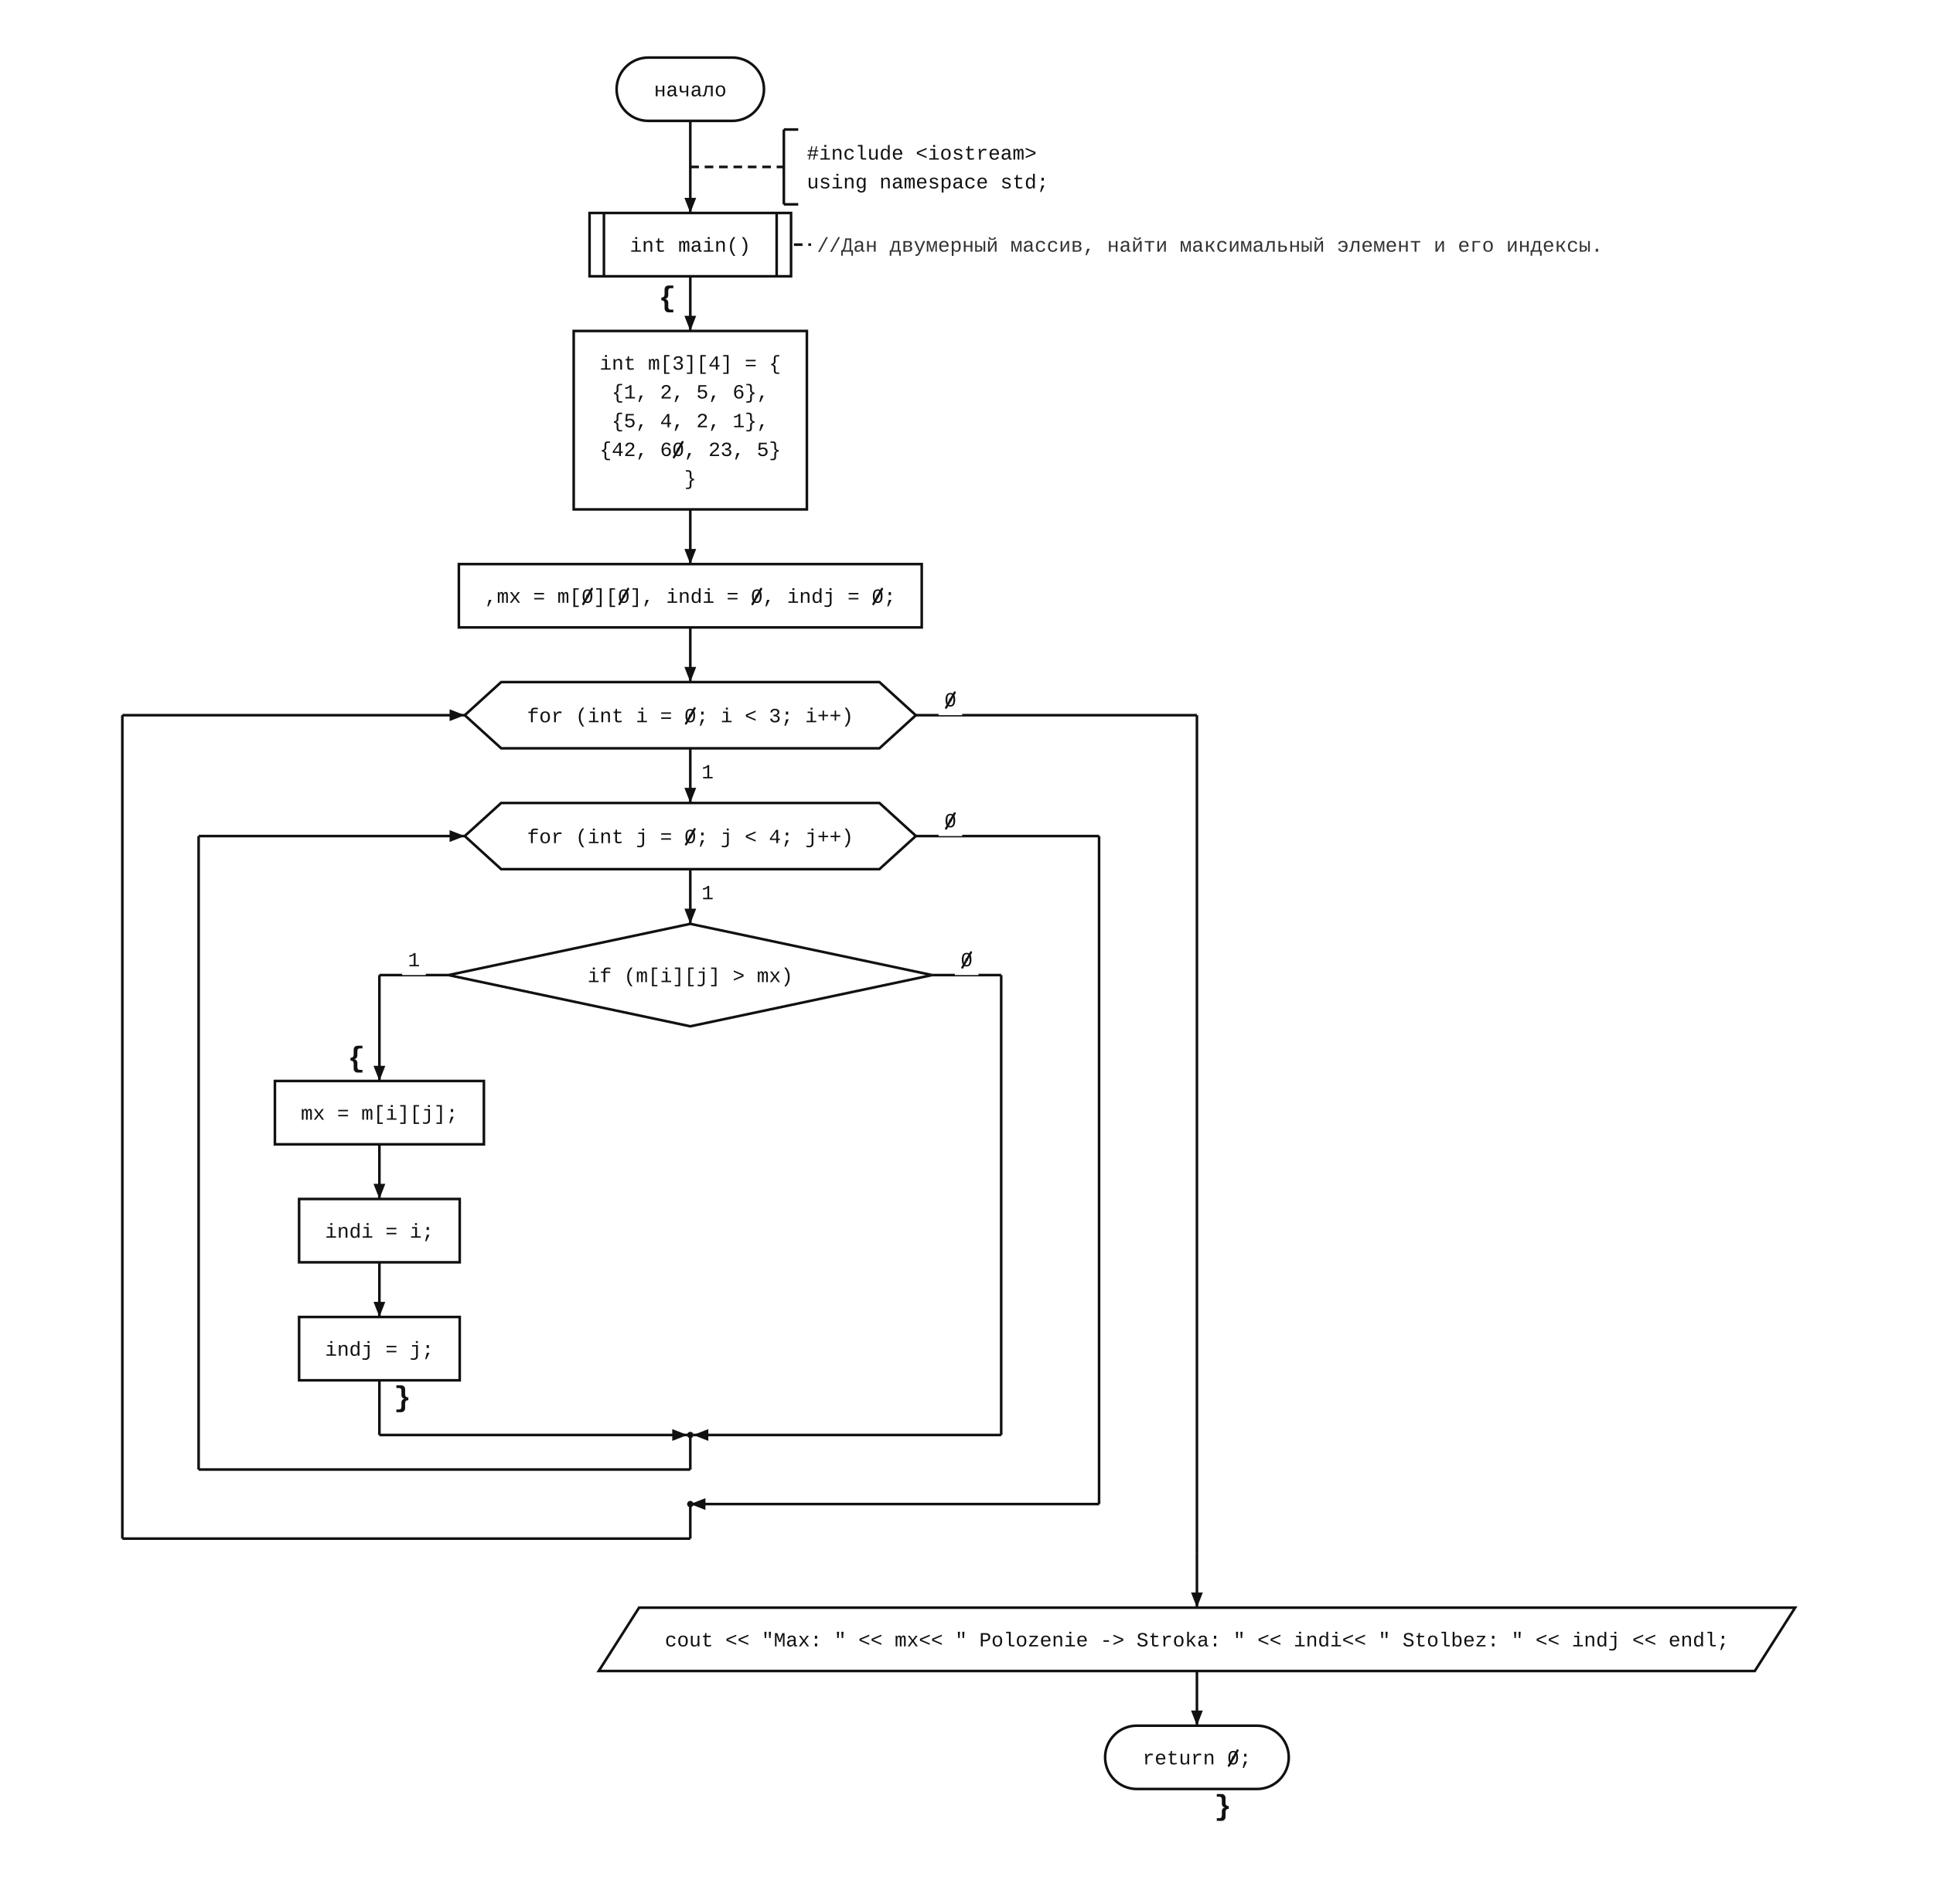
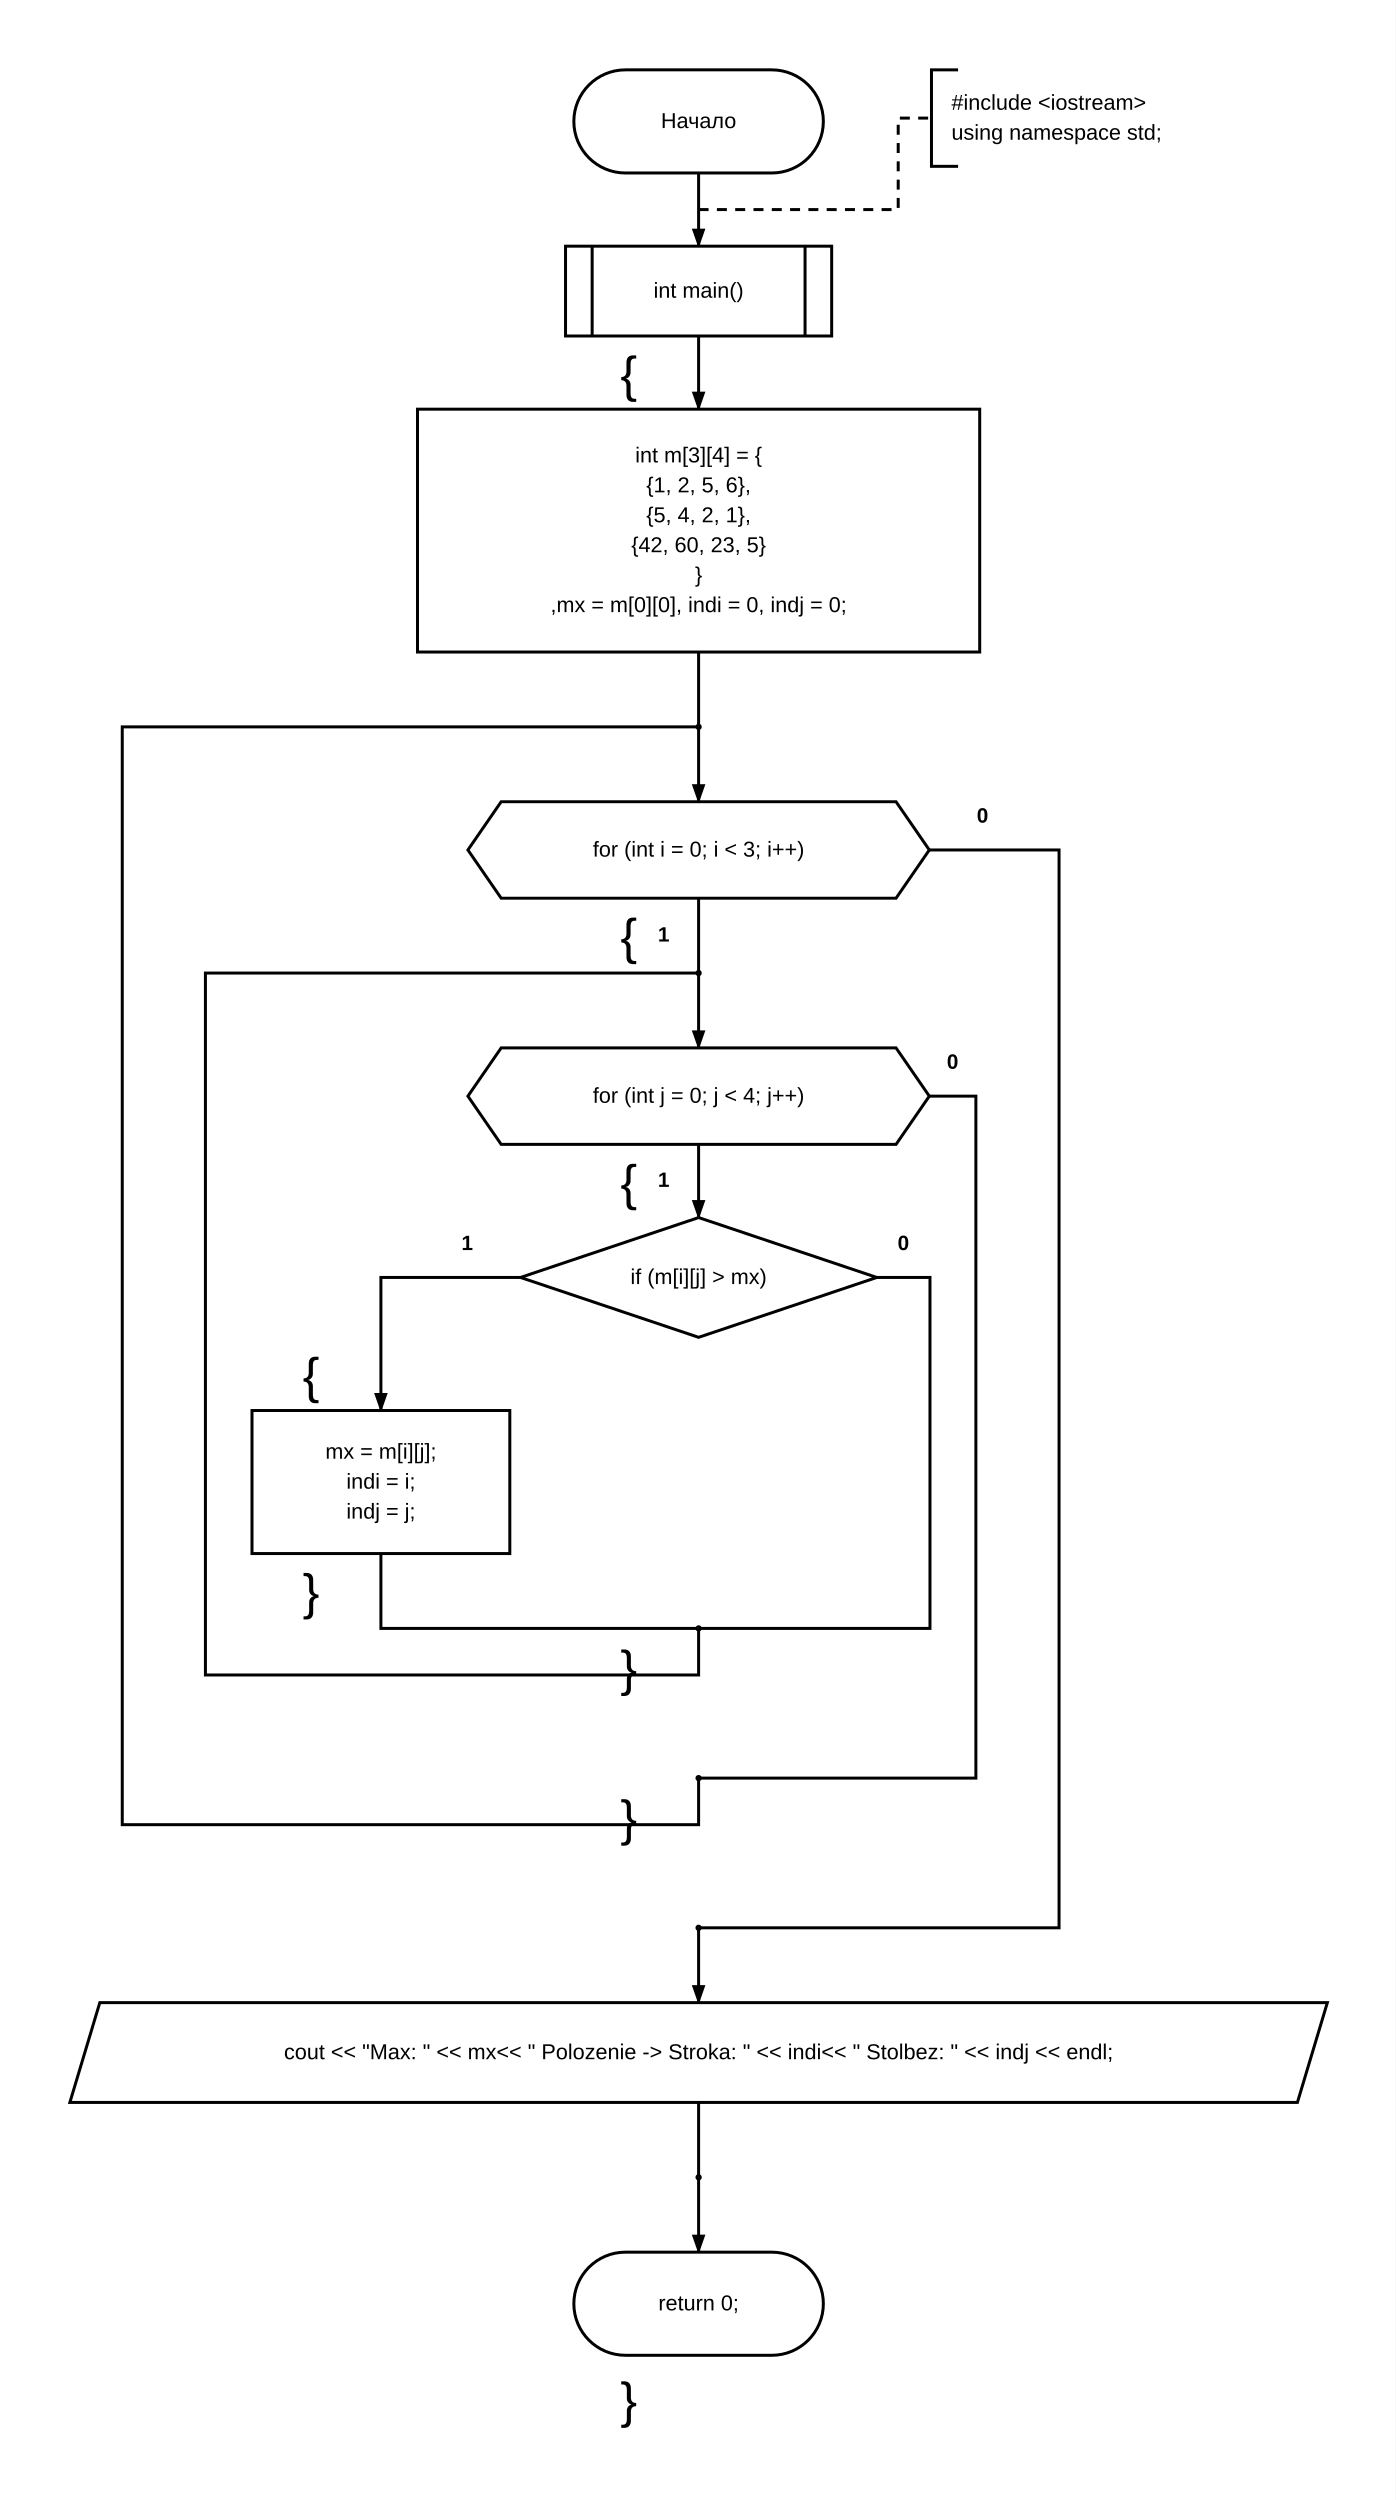
- <svg xmlns="http://www.w3.org/2000/svg" width="1343" height="1323" viewBox="0 0 1343 1323">
+ <svg xmlns="http://www.w3.org/2000/svg" viewBox="76 -12 839 1503" width="839" height="1503">
+   <style>
+         .flow-shape { fill: #ffffff; stroke: #000000; stroke-width: 1.8px; }
+         .flow-comment-hit, .flow-brace-box { fill: transparent; stroke: none; }
+         .flow-comment-bracket { fill: none; stroke: #000000; stroke-width: 1.8px; }
+         .flow-text { font-family: 'Segoe UI', Arial, sans-serif; font-size: 13px; fill: #000000; text-anchor: middle; }
+         .flow-text-left { font-family: 'Segoe UI', Arial, sans-serif; font-size: 13px; fill: #000000; text-anchor: start; }
+         .flow-gost-num { font-family: 'Segoe UI', Arial, sans-serif; font-size: 11px; font-weight: 600; fill: #000000; text-anchor: start; }
+         .flow-brace-svg-text { font-family: 'Segoe UI', Arial, sans-serif; font-weight: 300; fill: #000000; text-anchor: middle; dominant-baseline: central; }
+         .flow-edge-line { fill: none; stroke: #000000; stroke-width: 1.8px; }
+         .flow-edge-hit, .port-dot, .edge-port-dot, .resize-handle, .edge-elbow-pill, .edge-seg-drag-v, .edge-seg-drag-h, .edge-corner-handle, .edge-add-bend-btn, .edge-endpoint-handle, .snap-target-ring { display: none; }
+         .edge-label-text { font-family: 'Segoe UI', Arial, sans-serif; font-size: 12.5px; fill: #000000; }
+         .gost-frame-outer { fill: none; stroke: #000000; stroke-width: 1.2px; }
+         .gost-frame-inner { fill: none; stroke: #000000; stroke-width: 2.2px; }
+         .gost-stamp-box { fill: #ffffff; stroke: #000000; stroke-width: 2px; }
+         .gost-stamp-line { stroke: #000000; stroke-width: 1.6px; }
+         .gost-stamp-thin { stroke: #000000; stroke-width: 1px; }
+         .gost-stamp-text { font-family: 'Segoe UI', Arial, sans-serif; fill: #000000; }
+       </style>
  <defs>
-     <marker id="arrow" viewBox="0 0 10 10" refX="9" refY="5" markerWidth="6.5" markerHeight="6.5" orient="auto-start-reverse">
-       <path d="M 0 1.5 L 9 5 L 0 8.5 z" fill="#111111" />
+     <marker id="arrowHead" viewBox="0 0 10 10" refX="9" refY="5" markerWidth="6.5" markerHeight="6.5" orient="auto-start-reverse">
+       <path d="M 0 1.5 L 10 5 L 0 8.5 z" fill="#000000" />
    </marker>
  </defs>
-   <rect width="100%" height="100%" fill="#ffffff" />
-   <rect x="428.4" y="40.0" width="102.4" height="44.0" rx="22.0" ry="22.0" fill="#ffffff" stroke="#111111" stroke-width="1.8" />
-   <text x="479.6" y="66.9" text-anchor="middle" font-family="Courier New, Liberation Mono, monospace" font-size="14" fill="#111111" xml:space="preserve">начало</text>
-   <line x1="479.6" y1="84.0" x2="479.6" y2="148.0" stroke="#111111" stroke-width="1.8" marker-end="url(#arrow)" />
-   <line x1="479.6" y1="116.0" x2="544.6" y2="116.0" stroke="#111111" stroke-width="1.8" stroke-dasharray="6,4" />
-   <line x1="544.6" y1="90.0" x2="544.6" y2="142.0" stroke="#111111" stroke-width="1.8" />
-   <line x1="544.6" y1="90.0" x2="554.6" y2="90.0" stroke="#111111" stroke-width="1.8" />
-   <line x1="544.6" y1="142.0" x2="554.6" y2="142.0" stroke="#111111" stroke-width="1.8" />
-   <text x="560.6" y="110.9" text-anchor="start" font-family="Courier New, Liberation Mono, monospace" font-size="14" fill="#111111" xml:space="preserve">#include &lt;iostream&gt;</text>
-   <text x="560.6" y="130.9" text-anchor="start" font-family="Courier New, Liberation Mono, monospace" font-size="14" fill="#111111" xml:space="preserve">using namespace std;</text>
-   <rect x="409.6" y="148.0" width="140.0" height="44.0" fill="#ffffff" stroke="#111111" stroke-width="1.8" />
-   <line x1="419.6" y1="148.0" x2="419.6" y2="192.0" stroke="#111111" stroke-width="1.8" />
-   <line x1="539.6" y1="148.0" x2="539.6" y2="192.0" stroke="#111111" stroke-width="1.8" />
-   <text x="479.6" y="174.9" text-anchor="middle" font-family="Courier New, Liberation Mono, monospace" font-size="14" fill="#111111" xml:space="preserve">int main()</text>
-   <line x1="551.6" y1="170.0" x2="563.6" y2="170.0" stroke="#111111" stroke-width="1.8" stroke-dasharray="6,4" />
-   <rect x="563.6" y="159.0" width="554.0" height="22.0" fill="#ffffff" />
-   <text x="567.6" y="174.9" text-anchor="start" font-family="Courier New, Liberation Mono, monospace" font-size="14" fill="#333333" xml:space="preserve">//Дан двумерный массив, найти максимальный элемент и его индексы.</text>
-   <line x1="479.6" y1="192.0" x2="479.6" y2="230.0" stroke="#111111" stroke-width="1.8" marker-end="url(#arrow)" />
-   <text x="463.6" y="212.9" text-anchor="middle" font-family="Courier New, Liberation Mono, monospace" font-size="20" font-weight="bold" fill="#111111">{</text>
-   <rect x="398.6" y="230.0" width="162.0" height="124.0" fill="#ffffff" stroke="#111111" stroke-width="1.8" />
-   <text x="479.6" y="256.9" text-anchor="middle" font-family="Courier New, Liberation Mono, monospace" font-size="14" fill="#111111" xml:space="preserve">int m[3][4] = {</text>
-   <text x="479.6" y="276.9" text-anchor="middle" font-family="Courier New, Liberation Mono, monospace" font-size="14" fill="#111111" xml:space="preserve">{1, 2, 5, 6},</text>
-   <text x="479.6" y="296.9" text-anchor="middle" font-family="Courier New, Liberation Mono, monospace" font-size="14" fill="#111111" xml:space="preserve">{5, 4, 2, 1},</text>
-   <text x="479.6" y="316.9" text-anchor="middle" font-family="Courier New, Liberation Mono, monospace" font-size="14" fill="#111111" xml:space="preserve">{42, 60, 23, 5}</text>
-   <line x1="474.22" y1="307.18" x2="468.18" y2="317.82" stroke="#111111" stroke-width="1.5" stroke-linecap="round" />
-   <text x="479.6" y="336.9" text-anchor="middle" font-family="Courier New, Liberation Mono, monospace" font-size="14" fill="#111111" xml:space="preserve">}</text>
-   <line x1="479.6" y1="354.0" x2="479.6" y2="392.0" stroke="#111111" stroke-width="1.8" marker-end="url(#arrow)" />
-   <rect x="318.8" y="392.0" width="321.6" height="44.0" fill="#ffffff" stroke="#111111" stroke-width="1.8" />
-   <text x="479.6" y="418.9" text-anchor="middle" font-family="Courier New, Liberation Mono, monospace" font-size="14" fill="#111111" xml:space="preserve">,mx = m[0][0], indi = 0, indj = 0;</text>
-   <line x1="411.22" y1="409.18" x2="405.18" y2="419.82" stroke="#111111" stroke-width="1.5" stroke-linecap="round" />
-   <line x1="436.42" y1="409.18" x2="430.38" y2="419.82" stroke="#111111" stroke-width="1.5" stroke-linecap="round" />
-   <line x1="528.82" y1="409.18" x2="522.78" y2="419.82" stroke="#111111" stroke-width="1.5" stroke-linecap="round" />
-   <line x1="612.82" y1="409.18" x2="606.78" y2="419.82" stroke="#111111" stroke-width="1.5" stroke-linecap="round" />
-   <line x1="479.6" y1="436.0" x2="479.6" y2="474.0" stroke="#111111" stroke-width="1.8" marker-end="url(#arrow)" />
-   <polygon points="322.9,497.0 348.2,474.0 611.0,474.0 636.3,497.0 611.0,520.0 348.2,520.0" fill="#ffffff" stroke="#111111" stroke-width="1.8" />
-   <text x="479.6" y="501.9" text-anchor="middle" font-family="Courier New, Liberation Mono, monospace" font-size="14" fill="#111111" xml:space="preserve">for (int i = 0; i &lt; 3; i++)</text>
-   <line x1="482.62" y1="492.18" x2="476.58" y2="502.82" stroke="#111111" stroke-width="1.5" stroke-linecap="round" />
-   <line x1="479.6" y1="520.0" x2="479.6" y2="558.0" stroke="#111111" stroke-width="1.8" marker-end="url(#arrow)" />
-   <rect x="483.4" y="525.0" width="16.4" height="22.0" fill="#ffffff" />
-   <text x="491.6" y="540.9" text-anchor="middle" font-family="Courier New, Liberation Mono, monospace" font-size="14" fill="#111111" xml:space="preserve">1</text>
-   <polygon points="322.9,581.0 348.2,558.0 611.0,558.0 636.3,581.0 611.0,604.0 348.2,604.0" fill="#ffffff" stroke="#111111" stroke-width="1.8" />
-   <text x="479.6" y="585.9" text-anchor="middle" font-family="Courier New, Liberation Mono, monospace" font-size="14" fill="#111111" xml:space="preserve">for (int j = 0; j &lt; 4; j++)</text>
-   <line x1="482.62" y1="576.18" x2="476.58" y2="586.82" stroke="#111111" stroke-width="1.5" stroke-linecap="round" />
-   <line x1="479.6" y1="604.0" x2="479.6" y2="642.0" stroke="#111111" stroke-width="1.8" marker-end="url(#arrow)" />
-   <rect x="483.4" y="609.0" width="16.4" height="22.0" fill="#ffffff" />
-   <text x="491.6" y="624.9" text-anchor="middle" font-family="Courier New, Liberation Mono, monospace" font-size="14" fill="#111111" xml:space="preserve">1</text>
-   <polygon points="479.6,642.0 647.6,677.6 479.6,713.2 311.6,677.6" fill="#ffffff" stroke="#111111" stroke-width="1.8" />
-   <text x="479.6" y="682.5" text-anchor="middle" font-family="Courier New, Liberation Mono, monospace" font-size="14" fill="#111111" xml:space="preserve">if (m[i][j] &gt; mx)</text>
-   <line x1="311.6" y1="677.6" x2="263.6" y2="677.6" stroke="#111111" stroke-width="1.8" />
-   <rect x="279.4" y="655.6" width="16.4" height="22.0" fill="#ffffff" />
-   <text x="287.6" y="671.5" text-anchor="middle" font-family="Courier New, Liberation Mono, monospace" font-size="14" fill="#111111" xml:space="preserve">1</text>
-   <line x1="647.6" y1="677.6" x2="695.6" y2="677.6" stroke="#111111" stroke-width="1.8" />
-   <rect x="663.4" y="655.6" width="16.4" height="22.0" fill="#ffffff" />
-   <text x="671.6" y="671.5" text-anchor="middle" font-family="Courier New, Liberation Mono, monospace" font-size="14" fill="#111111" xml:space="preserve">0</text>
-   <line x1="674.62" y1="661.78" x2="668.58" y2="672.42" stroke="#111111" stroke-width="1.5" stroke-linecap="round" />
-   <line x1="263.6" y1="677.6" x2="263.6" y2="751.2" stroke="#111111" stroke-width="1.8" marker-end="url(#arrow)" />
-   <text x="247.6" y="741.2" text-anchor="middle" font-family="Courier New, Liberation Mono, monospace" font-size="20" font-weight="bold" fill="#111111">{</text>
-   <rect x="191.0" y="751.2" width="145.2" height="44.0" fill="#ffffff" stroke="#111111" stroke-width="1.8" />
-   <text x="263.6" y="778.1" text-anchor="middle" font-family="Courier New, Liberation Mono, monospace" font-size="14" fill="#111111" xml:space="preserve">mx = m[i][j];</text>
-   <line x1="263.6" y1="795.2" x2="263.6" y2="833.2" stroke="#111111" stroke-width="1.8" marker-end="url(#arrow)" />
-   <rect x="207.8" y="833.2" width="111.6" height="44.0" fill="#ffffff" stroke="#111111" stroke-width="1.8" />
-   <text x="263.6" y="860.1" text-anchor="middle" font-family="Courier New, Liberation Mono, monospace" font-size="14" fill="#111111" xml:space="preserve">indi = i;</text>
-   <line x1="263.6" y1="877.2" x2="263.6" y2="915.2" stroke="#111111" stroke-width="1.8" marker-end="url(#arrow)" />
-   <rect x="207.8" y="915.2" width="111.6" height="44.0" fill="#ffffff" stroke="#111111" stroke-width="1.8" />
-   <text x="263.6" y="942.1" text-anchor="middle" font-family="Courier New, Liberation Mono, monospace" font-size="14" fill="#111111" xml:space="preserve">indj = j;</text>
-   <text x="279.6" y="977.2" text-anchor="middle" font-family="Courier New, Liberation Mono, monospace" font-size="20" font-weight="bold" fill="#111111">}</text>
-   <line x1="263.6" y1="959.2" x2="263.6" y2="997.2" stroke="#111111" stroke-width="1.8" />
-   <line x1="695.6" y1="677.6" x2="695.6" y2="997.2" stroke="#111111" stroke-width="1.8" />
-   <line x1="263.6" y1="997.2" x2="477.6" y2="997.2" stroke="#111111" stroke-width="1.8" marker-end="url(#arrow)" />
-   <line x1="695.6" y1="997.2" x2="481.6" y2="997.2" stroke="#111111" stroke-width="1.8" marker-end="url(#arrow)" />
-   <circle cx="479.6" cy="997.2" r="2.2" fill="#111111" />
-   <line x1="479.6" y1="997.2" x2="479.6" y2="1021.2" stroke="#111111" stroke-width="1.8" />
-   <line x1="479.6" y1="1021.2" x2="138.0" y2="1021.2" stroke="#111111" stroke-width="1.8" />
-   <line x1="138.0" y1="1021.2" x2="138.0" y2="581.0" stroke="#111111" stroke-width="1.8" />
-   <line x1="138.0" y1="581.0" x2="322.9" y2="581.0" stroke="#111111" stroke-width="1.8" marker-end="url(#arrow)" />
-   <line x1="636.3" y1="581.0" x2="763.6" y2="581.0" stroke="#111111" stroke-width="1.8" />
-   <rect x="652.1" y="559.0" width="16.4" height="22.0" fill="#ffffff" />
-   <text x="660.3" y="574.9" text-anchor="middle" font-family="Courier New, Liberation Mono, monospace" font-size="14" fill="#111111" xml:space="preserve">0</text>
-   <line x1="663.32" y1="565.18" x2="657.28" y2="575.82" stroke="#111111" stroke-width="1.5" stroke-linecap="round" />
-   <line x1="763.6" y1="581.0" x2="763.6" y2="1045.2" stroke="#111111" stroke-width="1.8" />
-   <line x1="763.6" y1="1045.2" x2="479.6" y2="1045.2" stroke="#111111" stroke-width="1.8" marker-end="url(#arrow)" />
-   <circle cx="479.6" cy="1045.2" r="2.2" fill="#111111" />
-   <line x1="479.6" y1="1045.2" x2="479.6" y2="1069.2" stroke="#111111" stroke-width="1.8" />
-   <line x1="479.6" y1="1069.2" x2="85.0" y2="1069.2" stroke="#111111" stroke-width="1.8" />
-   <line x1="85.0" y1="1069.2" x2="85.0" y2="497.0" stroke="#111111" stroke-width="1.8" />
-   <line x1="85.0" y1="497.0" x2="322.9" y2="497.0" stroke="#111111" stroke-width="1.8" marker-end="url(#arrow)" />
-   <line x1="636.3" y1="497.0" x2="831.6" y2="497.0" stroke="#111111" stroke-width="1.8" />
-   <rect x="652.1" y="475.0" width="16.4" height="22.0" fill="#ffffff" />
-   <text x="660.3" y="490.9" text-anchor="middle" font-family="Courier New, Liberation Mono, monospace" font-size="14" fill="#111111" xml:space="preserve">0</text>
-   <line x1="663.32" y1="481.18" x2="657.28" y2="491.82" stroke="#111111" stroke-width="1.5" stroke-linecap="round" />
-   <line x1="831.6" y1="497.0" x2="831.6" y2="1079.2" stroke="#111111" stroke-width="1.8" />
-   <line x1="831.6" y1="1079.2" x2="831.6" y2="1117.2" stroke="#111111" stroke-width="1.8" marker-end="url(#arrow)" />
-   <polygon points="444.0,1117.2 1247.2,1117.2 1219.2,1161.2 416.0,1161.2" fill="#ffffff" stroke="#111111" stroke-width="1.8" />
-   <text x="831.6" y="1144.1" text-anchor="middle" font-family="Courier New, Liberation Mono, monospace" font-size="14" fill="#111111" xml:space="preserve">cout &lt;&lt; "Max: " &lt;&lt; mx&lt;&lt; " Polozenie -&gt; Stroka: " &lt;&lt; indi&lt;&lt; " Stolbez: " &lt;&lt; indj &lt;&lt; endl;</text>
-   <line x1="831.6" y1="1161.2" x2="831.6" y2="1199.2" stroke="#111111" stroke-width="1.8" marker-end="url(#arrow)" />
-   <rect x="767.8" y="1199.2" width="127.6" height="44.0" rx="22.0" ry="22.0" fill="#ffffff" stroke="#111111" stroke-width="1.8" />
-   <text x="831.6" y="1226.1" text-anchor="middle" font-family="Courier New, Liberation Mono, monospace" font-size="14" fill="#111111" xml:space="preserve">return 0;</text>
-   <line x1="859.82" y1="1216.38" x2="853.78" y2="1227.02" stroke="#111111" stroke-width="1.5" stroke-linecap="round" />
-   <text x="849.6" y="1261.2" text-anchor="middle" font-family="Courier New, Liberation Mono, monospace" font-size="20" font-weight="bold" fill="#111111">}</text>
+   <rect x="76" y="-12" width="839" height="1503" fill="#ffffff" />
+   <g class="flow-edge ">
+     <path d="M 496 92 L 496 136" class="flow-edge-hit" />
+     <path d="M 496 92 L 496 136" class="flow-edge-line" marker-end="url(#arrowHead)" />
+     <g>
+       <line x1="496" y1="92" x2="496" y2="136" class="edge-seg-drag-v" />
+       <rect x="492" y="105" width="8" height="18" rx="4" class="edge-elbow-pill" style="cursor: ew-resize;" />
+     </g>
+     <circle cx="496" cy="114" class="edge-port-dot" />
+     <circle cx="496" cy="92" r="6.5" class="edge-endpoint-handle edge-endpoint-start" />
+     <circle cx="496" cy="136" r="6.5" class="edge-endpoint-handle edge-endpoint-end" />
+   </g>
+   <g class="flow-edge ">
+     <path d="M 496 114 L 616 114 L 616 59 L 636 59" class="flow-edge-hit" />
+     <path d="M 496 114 L 616 114 L 616 59 L 636 59" class="flow-edge-line" stroke-dasharray="6,5" />
+     <g>
+       <line x1="496" y1="114" x2="616" y2="114" class="edge-seg-drag-h" />
+       <rect x="547" y="110" width="18" height="8" rx="4" class="edge-elbow-pill" style="cursor: ns-resize;" />
+     </g>
+     <g>
+       <line x1="616" y1="114" x2="616" y2="59" class="edge-seg-drag-v" />
+       <rect x="612" y="78" width="8" height="18" rx="4" class="edge-elbow-pill" style="cursor: ew-resize;" />
+     </g>
+     <g>
+       <line x1="616" y1="59" x2="636" y2="59" class="edge-seg-drag-h" />
+       <rect x="617" y="55" width="18" height="8" rx="4" class="edge-elbow-pill" style="cursor: ns-resize;" />
+     </g>
+     <circle cx="616" cy="114" r="5.5" class="edge-corner-handle" />
+     <circle cx="616" cy="59" r="5.5" class="edge-corner-handle" />
+     <circle cx="594" cy="114" class="edge-port-dot" />
+     <circle cx="496" cy="114" r="6.5" class="edge-endpoint-handle edge-endpoint-start" />
+     <circle cx="636" cy="59" r="6.5" class="edge-endpoint-handle edge-endpoint-end" />
+   </g>
+   <g class="flow-edge ">
+     <path d="M 496 190 L 496 234" class="flow-edge-hit" />
+     <path d="M 496 190 L 496 234" class="flow-edge-line" marker-end="url(#arrowHead)" />
+     <g>
+       <line x1="496" y1="190" x2="496" y2="234" class="edge-seg-drag-v" />
+       <rect x="492" y="203" width="8" height="18" rx="4" class="edge-elbow-pill" style="cursor: ew-resize;" />
+     </g>
+     <circle cx="496" cy="212" class="edge-port-dot" />
+     <circle cx="496" cy="190" r="6.5" class="edge-endpoint-handle edge-endpoint-start" />
+     <circle cx="496" cy="234" r="6.5" class="edge-endpoint-handle edge-endpoint-end" />
+   </g>
+   <g class="flow-edge ">
+     <path d="M 496 380 L 496 425" class="flow-edge-hit" />
+     <path d="M 496 380 L 496 425" class="flow-edge-line" />
+     <g>
+       <line x1="496" y1="380" x2="496" y2="425" class="edge-seg-drag-v" />
+       <rect x="492" y="394" width="8" height="18" rx="4" class="edge-elbow-pill" style="cursor: ew-resize;" />
+     </g>
+     <circle cx="496" cy="403" class="edge-port-dot" />
+     <circle cx="496" cy="380" r="6.5" class="edge-endpoint-handle edge-endpoint-start" />
+     <circle cx="496" cy="425" r="6.5" class="edge-endpoint-handle edge-endpoint-end" />
+   </g>
+   <g class="flow-edge ">
+     <path d="M 496 425 L 496 470" class="flow-edge-hit" />
+     <path d="M 496 425 L 496 470" class="flow-edge-line" marker-end="url(#arrowHead)" />
+     <g>
+       <line x1="496" y1="425" x2="496" y2="470" class="edge-seg-drag-v" />
+       <rect x="492" y="439" width="8" height="18" rx="4" class="edge-elbow-pill" style="cursor: ew-resize;" />
+     </g>
+     <circle cx="496" cy="448" class="edge-port-dot" />
+     <circle cx="496" cy="425" r="6.5" class="edge-endpoint-handle edge-endpoint-start" />
+     <circle cx="496" cy="470" r="6.5" class="edge-endpoint-handle edge-endpoint-end" />
+   </g>
+   <g class="flow-edge ">
+     <path d="M 496 573 L 496 618" class="flow-edge-hit" />
+     <path d="M 496 573 L 496 618" class="flow-edge-line" marker-end="url(#arrowHead)" />
+     <g>
+       <line x1="496" y1="573" x2="496" y2="618" class="edge-seg-drag-v" />
+       <rect x="492" y="587" width="8" height="18" rx="4" class="edge-elbow-pill" style="cursor: ew-resize;" />
+     </g>
+     <circle cx="496" cy="596" class="edge-port-dot" />
+     <circle cx="496" cy="573" r="6.5" class="edge-endpoint-handle edge-endpoint-start" />
+     <circle cx="496" cy="618" r="6.5" class="edge-endpoint-handle edge-endpoint-end" />
+   </g>
+   <g class="flow-edge ">
+     <path d="M 388.9 756 L 305 756 L 305 836" class="flow-edge-hit" />
+     <path d="M 388.9 756 L 305 756 L 305 836" class="flow-edge-line" marker-end="url(#arrowHead)" />
+     <g>
+       <line x1="388.9" y1="756" x2="305" y2="756" class="edge-seg-drag-h" />
+       <rect x="338" y="752" width="18" height="8" rx="4" class="edge-elbow-pill" style="cursor: ns-resize;" />
+     </g>
+     <g>
+       <line x1="305" y1="756" x2="305" y2="836" class="edge-seg-drag-v" />
+       <rect x="301" y="787" width="8" height="18" rx="4" class="edge-elbow-pill" style="cursor: ew-resize;" />
+     </g>
+     <circle cx="305" cy="756" r="5.5" class="edge-corner-handle" />
+     <text x="356.9" y="736" text-anchor="middle" dominant-baseline="middle" class="edge-label-text" font-weight="600">1</text>
+     <circle cx="307" cy="756" class="edge-port-dot" />
+     <circle cx="388.9" cy="756" r="6.5" class="edge-endpoint-handle edge-endpoint-start" />
+     <circle cx="305" cy="836" r="6.5" class="edge-endpoint-handle edge-endpoint-end" />
+   </g>
+   <g class="flow-edge ">
+     <path d="M 603.1 756 L 635.1 756 L 635.1 967 L 496 967" class="flow-edge-hit" />
+     <path d="M 603.1 756 L 635.1 756 L 635.1 967 L 496 967" class="flow-edge-line" />
+     <g>
+       <line x1="603.1" y1="756" x2="635.1" y2="756" class="edge-seg-drag-h" />
+       <rect x="610" y="752" width="18" height="8" rx="4" class="edge-elbow-pill" style="cursor: ns-resize;" />
+     </g>
+     <g>
+       <line x1="635.1" y1="756" x2="635.1" y2="967" class="edge-seg-drag-v" />
+       <rect x="631" y="853" width="8" height="18" rx="4" class="edge-elbow-pill" style="cursor: ew-resize;" />
+     </g>
+     <g>
+       <line x1="635.1" y1="967" x2="496" y2="967" class="edge-seg-drag-h" />
+       <rect x="557" y="963" width="18" height="8" rx="4" class="edge-elbow-pill" style="cursor: ns-resize;" />
+     </g>
+     <circle cx="635.1" cy="756" r="5.5" class="edge-corner-handle" />
+     <circle cx="635.1" cy="967" r="5.5" class="edge-corner-handle" />
+     <text x="619.1" y="736" text-anchor="middle" dominant-baseline="middle" class="edge-label-text" font-weight="600">0</text>
+     <circle cx="635" cy="915" class="edge-port-dot" />
+     <circle cx="603.1" cy="756" r="6.5" class="edge-endpoint-handle edge-endpoint-start" />
+     <circle cx="496" cy="967" r="6.5" class="edge-endpoint-handle edge-endpoint-end" />
+   </g>
+   <g class="flow-edge ">
+     <path d="M 305 922 L 305 967 L 496 967" class="flow-edge-hit" />
+     <path d="M 305 922 L 305 967 L 496 967" class="flow-edge-line" />
+     <g>
+       <line x1="305" y1="922" x2="305" y2="967" class="edge-seg-drag-v" />
+       <rect x="301" y="936" width="8" height="18" rx="4" class="edge-elbow-pill" style="cursor: ew-resize;" />
+     </g>
+     <g>
+       <line x1="305" y1="967" x2="496" y2="967" class="edge-seg-drag-h" />
+       <rect x="392" y="963" width="18" height="8" rx="4" class="edge-elbow-pill" style="cursor: ns-resize;" />
+     </g>
+     <circle cx="305" cy="967" r="5.5" class="edge-corner-handle" />
+     <circle cx="378" cy="967" class="edge-port-dot" />
+     <circle cx="305" cy="922" r="6.5" class="edge-endpoint-handle edge-endpoint-start" />
+     <circle cx="496" cy="967" r="6.5" class="edge-endpoint-handle edge-endpoint-end" />
+   </g>
+   <g class="flow-edge ">
+     <path d="M 496 676 L 496 720" class="flow-edge-hit" />
+     <path d="M 496 676 L 496 720" class="flow-edge-line" marker-end="url(#arrowHead)" />
+     <g>
+       <line x1="496" y1="676" x2="496" y2="720" class="edge-seg-drag-v" />
+       <rect x="492" y="689" width="8" height="18" rx="4" class="edge-elbow-pill" style="cursor: ew-resize;" />
+     </g>
+     <text x="475" y="698" text-anchor="middle" dominant-baseline="middle" class="edge-label-text" font-weight="600">1</text>
+     <circle cx="496" cy="698" class="edge-port-dot" />
+     <circle cx="496" cy="676" r="6.5" class="edge-endpoint-handle edge-endpoint-start" />
+     <circle cx="496" cy="720" r="6.5" class="edge-endpoint-handle edge-endpoint-end" />
+   </g>
+   <g class="flow-edge ">
+     <path d="M 496 967 L 496 995 L 199.5 995 L 199.5 573 L 496 573" class="flow-edge-hit" />
+     <path d="M 496 967 L 496 995 L 199.5 995 L 199.5 573 L 496 573" class="flow-edge-line" />
+     <g>
+       <line x1="496" y1="967" x2="496" y2="995" class="edge-seg-drag-v" />
+       <rect x="492" y="972" width="8" height="18" rx="4" class="edge-elbow-pill" style="cursor: ew-resize;" />
+     </g>
+     <g>
+       <line x1="496" y1="995" x2="199.5" y2="995" class="edge-seg-drag-h" />
+       <rect x="339" y="991" width="18" height="8" rx="4" class="edge-elbow-pill" style="cursor: ns-resize;" />
+     </g>
+     <g>
+       <line x1="199.5" y1="995" x2="199.5" y2="573" class="edge-seg-drag-v" />
+       <rect x="196" y="775" width="8" height="18" rx="4" class="edge-elbow-pill" style="cursor: ew-resize;" />
+     </g>
+     <g>
+       <line x1="199.5" y1="573" x2="496" y2="573" class="edge-seg-drag-h" />
+       <rect x="339" y="569" width="18" height="8" rx="4" class="edge-elbow-pill" style="cursor: ns-resize;" />
+     </g>
+     <circle cx="496" cy="995" r="5.5" class="edge-corner-handle" />
+     <circle cx="199.5" cy="995" r="5.5" class="edge-corner-handle" />
+     <circle cx="199.5" cy="573" r="5.5" class="edge-corner-handle" />
+     <circle cx="200" cy="798" class="edge-port-dot" />
+     <circle cx="496" cy="967" r="6.5" class="edge-endpoint-handle edge-endpoint-start" />
+     <circle cx="496" cy="573" r="6.5" class="edge-endpoint-handle edge-endpoint-end" />
+   </g>
+   <g class="flow-edge ">
+     <path d="M 634.7 647 L 662.7 647 L 662.7 1057 L 496 1057" class="flow-edge-hit" />
+     <path d="M 634.7 647 L 662.7 647 L 662.7 1057 L 496 1057" class="flow-edge-line" />
+     <g>
+       <line x1="634.7" y1="647" x2="662.7" y2="647" class="edge-seg-drag-h" />
+       <rect x="640" y="643" width="18" height="8" rx="4" class="edge-elbow-pill" style="cursor: ns-resize;" />
+     </g>
+     <g>
+       <line x1="662.7" y1="647" x2="662.7" y2="1057" class="edge-seg-drag-v" />
+       <rect x="659" y="843" width="8" height="18" rx="4" class="edge-elbow-pill" style="cursor: ew-resize;" />
+     </g>
+     <g>
+       <line x1="662.7" y1="1057" x2="496" y2="1057" class="edge-seg-drag-h" />
+       <rect x="570" y="1053" width="18" height="8" rx="4" class="edge-elbow-pill" style="cursor: ns-resize;" />
+     </g>
+     <circle cx="662.7" cy="647" r="5.5" class="edge-corner-handle" />
+     <circle cx="662.7" cy="1057" r="5.5" class="edge-corner-handle" />
+     <text x="648.7" y="627" text-anchor="middle" dominant-baseline="middle" class="edge-label-text" font-weight="600">0</text>
+     <circle cx="663" cy="921" class="edge-port-dot" />
+     <circle cx="634.7" cy="647" r="6.5" class="edge-endpoint-handle edge-endpoint-start" />
+     <circle cx="496" cy="1057" r="6.5" class="edge-endpoint-handle edge-endpoint-end" />
+   </g>
+   <g class="flow-edge ">
+     <path d="M 496 528 L 496 573" class="flow-edge-hit" />
+     <path d="M 496 528 L 496 573" class="flow-edge-line" />
+     <g>
+       <line x1="496" y1="528" x2="496" y2="573" class="edge-seg-drag-v" />
+       <rect x="492" y="542" width="8" height="18" rx="4" class="edge-elbow-pill" style="cursor: ew-resize;" />
+     </g>
+     <text x="475" y="550.5" text-anchor="middle" dominant-baseline="middle" class="edge-label-text" font-weight="600">1</text>
+     <circle cx="496" cy="551" class="edge-port-dot" />
+     <circle cx="496" cy="528" r="6.5" class="edge-endpoint-handle edge-endpoint-start" />
+     <circle cx="496" cy="573" r="6.5" class="edge-endpoint-handle edge-endpoint-end" />
+   </g>
+   <g class="flow-edge ">
+     <path d="M 496 1057 L 496 1085 L 149.5 1085 L 149.5 425 L 496 425" class="flow-edge-hit" />
+     <path d="M 496 1057 L 496 1085 L 149.5 1085 L 149.5 425 L 496 425" class="flow-edge-line" />
+     <g>
+       <line x1="496" y1="1057" x2="496" y2="1085" class="edge-seg-drag-v" />
+       <rect x="492" y="1062" width="8" height="18" rx="4" class="edge-elbow-pill" style="cursor: ew-resize;" />
+     </g>
+     <g>
+       <line x1="496" y1="1085" x2="149.5" y2="1085" class="edge-seg-drag-h" />
+       <rect x="314" y="1081" width="18" height="8" rx="4" class="edge-elbow-pill" style="cursor: ns-resize;" />
+     </g>
+     <g>
+       <line x1="149.5" y1="1085" x2="149.5" y2="425" class="edge-seg-drag-v" />
+       <rect x="146" y="746" width="8" height="18" rx="4" class="edge-elbow-pill" style="cursor: ew-resize;" />
+     </g>
+     <g>
+       <line x1="149.5" y1="425" x2="496" y2="425" class="edge-seg-drag-h" />
+       <rect x="314" y="421" width="18" height="8" rx="4" class="edge-elbow-pill" style="cursor: ns-resize;" />
+     </g>
+     <circle cx="496" cy="1085" r="5.5" class="edge-corner-handle" />
+     <circle cx="149.5" cy="1085" r="5.5" class="edge-corner-handle" />
+     <circle cx="149.5" cy="425" r="5.5" class="edge-corner-handle" />
+     <circle cx="150" cy="769" class="edge-port-dot" />
+     <circle cx="496" cy="1057" r="6.5" class="edge-endpoint-handle edge-endpoint-start" />
+     <circle cx="496" cy="425" r="6.5" class="edge-endpoint-handle edge-endpoint-end" />
+   </g>
+   <g class="flow-edge ">
+     <path d="M 634.7 499 L 712.7 499 L 712.7 1147 L 496 1147" class="flow-edge-hit" />
+     <path d="M 634.7 499 L 712.7 499 L 712.7 1147 L 496 1147" class="flow-edge-line" />
+     <g>
+       <line x1="634.7" y1="499" x2="712.7" y2="499" class="edge-seg-drag-h" />
+       <rect x="665" y="495" width="18" height="8" rx="4" class="edge-elbow-pill" style="cursor: ns-resize;" />
+     </g>
+     <g>
+       <line x1="712.7" y1="499" x2="712.7" y2="1147" class="edge-seg-drag-v" />
+       <rect x="709" y="814" width="8" height="18" rx="4" class="edge-elbow-pill" style="cursor: ew-resize;" />
+     </g>
+     <g>
+       <line x1="712.7" y1="1147" x2="496" y2="1147" class="edge-seg-drag-h" />
+       <rect x="595" y="1143" width="18" height="8" rx="4" class="edge-elbow-pill" style="cursor: ns-resize;" />
+     </g>
+     <circle cx="712.7" cy="499" r="5.5" class="edge-corner-handle" />
+     <circle cx="712.7" cy="1147" r="5.5" class="edge-corner-handle" />
+     <text x="666.7" y="479" text-anchor="middle" dominant-baseline="middle" class="edge-label-text" font-weight="600">0</text>
+     <circle cx="713" cy="892" class="edge-port-dot" />
+     <circle cx="634.7" cy="499" r="6.5" class="edge-endpoint-handle edge-endpoint-start" />
+     <circle cx="496" cy="1147" r="6.5" class="edge-endpoint-handle edge-endpoint-end" />
+   </g>
+   <g class="flow-edge ">
+     <path d="M 496 1147 L 496 1192" class="flow-edge-hit" />
+     <path d="M 496 1147 L 496 1192" class="flow-edge-line" marker-end="url(#arrowHead)" />
+     <g>
+       <line x1="496" y1="1147" x2="496" y2="1192" class="edge-seg-drag-v" />
+       <rect x="492" y="1161" width="8" height="18" rx="4" class="edge-elbow-pill" style="cursor: ew-resize;" />
+     </g>
+     <circle cx="496" cy="1170" class="edge-port-dot" />
+     <circle cx="496" cy="1147" r="6.5" class="edge-endpoint-handle edge-endpoint-start" />
+     <circle cx="496" cy="1192" r="6.5" class="edge-endpoint-handle edge-endpoint-end" />
+   </g>
+   <g class="flow-edge ">
+     <path d="M 496 1252 L 496 1297" class="flow-edge-hit" />
+     <path d="M 496 1252 L 496 1297" class="flow-edge-line" />
+     <g>
+       <line x1="496" y1="1252" x2="496" y2="1297" class="edge-seg-drag-v" />
+       <rect x="492" y="1266" width="8" height="18" rx="4" class="edge-elbow-pill" style="cursor: ew-resize;" />
+     </g>
+     <circle cx="496" cy="1275" class="edge-port-dot" />
+     <circle cx="496" cy="1252" r="6.5" class="edge-endpoint-handle edge-endpoint-start" />
+     <circle cx="496" cy="1297" r="6.5" class="edge-endpoint-handle edge-endpoint-end" />
+   </g>
+   <g class="flow-edge ">
+     <path d="M 496 1297 L 496 1342" class="flow-edge-hit" />
+     <path d="M 496 1297 L 496 1342" class="flow-edge-line" marker-end="url(#arrowHead)" />
+     <g>
+       <line x1="496" y1="1297" x2="496" y2="1342" class="edge-seg-drag-v" />
+       <rect x="492" y="1311" width="8" height="18" rx="4" class="edge-elbow-pill" style="cursor: ew-resize;" />
+     </g>
+     <circle cx="496" cy="1320" class="edge-port-dot" />
+     <circle cx="496" cy="1297" r="6.5" class="edge-endpoint-handle edge-endpoint-start" />
+     <circle cx="496" cy="1342" r="6.5" class="edge-endpoint-handle edge-endpoint-end" />
+   </g>
+   <g class="flow-node    ">
+     <rect x="421" y="30" width="150" height="62" rx="31" ry="31" class="flow-shape" />
+     <text x="496" y="65" class="flow-text">Начало</text>
+     <circle cx="496" cy="30" class="port-dot" />
+     <circle cx="496" cy="92" class="port-dot" />
+     <circle cx="421" cy="61" class="port-dot" />
+     <circle cx="571" cy="61" class="port-dot" />
+     <rect x="566" y="87" width="10" height="10" rx="2" class="resize-handle" />
+   </g>
+   <g class="flow-node    ">
+     <circle cx="496" cy="1297" r="1" class="flow-shape" />
+     <text x="496" y="1301" class="flow-text" />
+     <circle cx="496" cy="1297" class="port-dot" />
+     <circle cx="496" cy="1297" class="port-dot" />
+     <circle cx="496" cy="1297" class="port-dot" />
+     <circle cx="496" cy="1297" class="port-dot" />
+     <rect x="492" y="1293" width="10" height="10" rx="2" class="resize-handle" />
+   </g>
+   <g class="flow-node    ">
+     <rect x="421" y="1342" width="150" height="62" rx="31" ry="31" class="flow-shape" />
+     <text x="496" y="1377" class="flow-text">return 0;</text>
+     <circle cx="496" cy="1342" class="port-dot" />
+     <circle cx="496" cy="1404" class="port-dot" />
+     <circle cx="421" cy="1373" class="port-dot" />
+     <circle cx="571" cy="1373" class="port-dot" />
+     <rect x="566" y="1399" width="10" height="10" rx="2" class="resize-handle" />
+   </g>
+   <g class="flow-node    ">
+     <rect x="416" y="136" width="160" height="54" class="flow-shape" />
+     <line x1="432" y1="136" x2="432" y2="190" class="flow-shape" />
+     <line x1="560" y1="136" x2="560" y2="190" class="flow-shape" />
+     <text x="496" y="167" class="flow-text">int main()</text>
+     <circle cx="496" cy="136" class="port-dot" />
+     <circle cx="496" cy="190" class="port-dot" />
+     <circle cx="416" cy="163" class="port-dot" />
+     <circle cx="576" cy="163" class="port-dot" />
+     <rect x="571" y="185" width="10" height="10" rx="2" class="resize-handle" />
+   </g>
+   <g class="flow-node    ">
+     <rect x="636" y="30" width="186" height="58" class="flow-comment-hit" />
+     <path d="M 652 30 L 636 30 L 636 88 L 652 88" class="flow-comment-bracket" />
+     <text x="648" y="54" class="flow-text-left">#include &lt;iostream&gt;</text>
+     <text x="648" y="72" class="flow-text-left">using namespace std;</text>
+     <circle cx="729" cy="30" class="port-dot" />
+     <circle cx="729" cy="88" class="port-dot" />
+     <circle cx="636" cy="59" class="port-dot" />
+     <circle cx="822" cy="59" class="port-dot" />
+     <rect x="817" y="83" width="10" height="10" rx="2" class="resize-handle" />
+   </g>
+   <g class="flow-node    ">
+     <rect x="437" y="194" width="34" height="38" rx="4" class="flow-brace-box" />
+     <text x="454" y="213" font-size="30" class="flow-brace-svg-text">{</text>
+     <rect x="466" y="227" width="10" height="10" rx="2" class="resize-handle" />
+   </g>
+   <g class="flow-node    ">
+     <rect x="327" y="234" width="338" height="146" class="flow-shape" />
+     <text x="496" y="266" class="flow-text">int m[3][4] = {</text>
+     <text x="496" y="284" class="flow-text">        {1, 2, 5, 6},</text>
+     <text x="496" y="302" class="flow-text">        {5, 4, 2, 1},</text>
+     <text x="496" y="320" class="flow-text">        {42, 60, 23, 5}</text>
+     <text x="496" y="338" class="flow-text">    }</text>
+     <text x="496" y="356" class="flow-text">    ,mx = m[0][0], indi = 0, indj = 0;</text>
+     <circle cx="496" cy="234" class="port-dot" />
+     <circle cx="496" cy="380" class="port-dot" />
+     <circle cx="327" cy="307" class="port-dot" />
+     <circle cx="665" cy="307" class="port-dot" />
+     <rect x="660" y="375" width="10" height="10" rx="2" class="resize-handle" />
+   </g>
+   <g class="flow-node    ">
+     <circle cx="496" cy="425" r="1" class="flow-shape" />
+     <text x="496" y="429" class="flow-text" />
+     <circle cx="496" cy="425" class="port-dot" />
+     <circle cx="496" cy="425" class="port-dot" />
+     <circle cx="496" cy="425" class="port-dot" />
+     <circle cx="496" cy="425" class="port-dot" />
+     <rect x="492" y="421" width="10" height="10" rx="2" class="resize-handle" />
+   </g>
+   <g class="flow-node    ">
+     <polygon points="377.3,470 614.7,470 634.7,499 614.7,528 377.3,528 357.3,499" class="flow-shape" />
+     <text x="496" y="503" class="flow-text">for (int i = 0; i &lt; 3; i++)</text>
+     <circle cx="496" cy="470" class="port-dot" />
+     <circle cx="496" cy="528" class="port-dot" />
+     <circle cx="357.3" cy="499" class="port-dot" />
+     <circle cx="634.7" cy="499" class="port-dot" />
+     <rect x="629.7" y="523" width="10" height="10" rx="2" class="resize-handle" />
+   </g>
+   <g class="flow-node    ">
+     <circle cx="496" cy="1147" r="1" class="flow-shape" />
+     <text x="496" y="1151" class="flow-text" />
+     <circle cx="496" cy="1147" class="port-dot" />
+     <circle cx="496" cy="1147" class="port-dot" />
+     <circle cx="496" cy="1147" class="port-dot" />
+     <circle cx="496" cy="1147" class="port-dot" />
+     <rect x="492" y="1143" width="10" height="10" rx="2" class="resize-handle" />
+   </g>
+   <g class="flow-node    ">
+     <rect x="437" y="532" width="34" height="38" rx="4" class="flow-brace-box" />
+     <text x="454" y="551" font-size="30" class="flow-brace-svg-text">{</text>
+     <rect x="466" y="565" width="10" height="10" rx="2" class="resize-handle" />
+   </g>
+   <g class="flow-node    ">
+     <circle cx="496" cy="573" r="1" class="flow-shape" />
+     <text x="496" y="577" class="flow-text" />
+     <circle cx="496" cy="573" class="port-dot" />
+     <circle cx="496" cy="573" class="port-dot" />
+     <circle cx="496" cy="573" class="port-dot" />
+     <circle cx="496" cy="573" class="port-dot" />
+     <rect x="492" y="569" width="10" height="10" rx="2" class="resize-handle" />
+   </g>
+   <g class="flow-node    ">
+     <polygon points="377.3,618 614.7,618 634.7,647 614.7,676 377.3,676 357.3,647" class="flow-shape" />
+     <text x="496" y="651" class="flow-text">for (int j = 0; j &lt; 4; j++)</text>
+     <circle cx="496" cy="618" class="port-dot" />
+     <circle cx="496" cy="676" class="port-dot" />
+     <circle cx="357.3" cy="647" class="port-dot" />
+     <circle cx="634.7" cy="647" class="port-dot" />
+     <rect x="629.7" y="671" width="10" height="10" rx="2" class="resize-handle" />
+   </g>
+   <g class="flow-node    ">
+     <circle cx="496" cy="1057" r="1" class="flow-shape" />
+     <text x="496" y="1061" class="flow-text" />
+     <circle cx="496" cy="1057" class="port-dot" />
+     <circle cx="496" cy="1057" class="port-dot" />
+     <circle cx="496" cy="1057" class="port-dot" />
+     <circle cx="496" cy="1057" class="port-dot" />
+     <rect x="492" y="1053" width="10" height="10" rx="2" class="resize-handle" />
+   </g>
+   <g class="flow-node    ">
+     <rect x="437" y="680" width="34" height="38" rx="4" class="flow-brace-box" />
+     <text x="454" y="699" font-size="30" class="flow-brace-svg-text">{</text>
+     <rect x="466" y="713" width="10" height="10" rx="2" class="resize-handle" />
+   </g>
+   <g class="flow-node    ">
+     <polygon points="496,720 603.1,756 496,792 388.9,756" class="flow-shape" />
+     <text x="496" y="760" class="flow-text">if (m[i][j] &gt; mx)</text>
+     <circle cx="496" cy="720" class="port-dot" />
+     <circle cx="496" cy="792" class="port-dot" />
+     <circle cx="388.9" cy="756" class="port-dot" />
+     <circle cx="603.1" cy="756" class="port-dot" />
+     <rect x="598.1" y="787" width="10" height="10" rx="2" class="resize-handle" />
+   </g>
+   <g class="flow-node    ">
+     <circle cx="496" cy="967" r="1" class="flow-shape" />
+     <text x="496" y="971" class="flow-text" />
+     <circle cx="496" cy="967" class="port-dot" />
+     <circle cx="496" cy="967" class="port-dot" />
+     <circle cx="496" cy="967" class="port-dot" />
+     <circle cx="496" cy="967" class="port-dot" />
+     <rect x="492" y="963" width="10" height="10" rx="2" class="resize-handle" />
+   </g>
+   <g class="flow-node    ">
+     <rect x="246" y="796" width="34" height="38" rx="4" class="flow-brace-box" />
+     <text x="263" y="815" font-size="30" class="flow-brace-svg-text">{</text>
+     <rect x="275" y="829" width="10" height="10" rx="2" class="resize-handle" />
+   </g>
+   <g class="flow-node    ">
+     <rect x="227.5" y="836" width="155" height="86" class="flow-shape" />
+     <text x="305" y="865" class="flow-text">mx = m[i][j];</text>
+     <text x="305" y="883" class="flow-text">indi = i;</text>
+     <text x="305" y="901" class="flow-text">indj = j;</text>
+     <circle cx="305" cy="836" class="port-dot" />
+     <circle cx="305" cy="922" class="port-dot" />
+     <circle cx="227.5" cy="879" class="port-dot" />
+     <circle cx="382.5" cy="879" class="port-dot" />
+     <rect x="377.5" y="917" width="10" height="10" rx="2" class="resize-handle" />
+   </g>
+   <g class="flow-node    ">
+     <rect x="246" y="926" width="34" height="38" rx="4" class="flow-brace-box" />
+     <text x="263" y="945" font-size="30" class="flow-brace-svg-text">}</text>
+     <rect x="275" y="959" width="10" height="10" rx="2" class="resize-handle" />
+   </g>
+   <g class="flow-node    ">
+     <rect x="437" y="972" width="34" height="38" rx="4" class="flow-brace-box" />
+     <text x="454" y="991" font-size="30" class="flow-brace-svg-text">}</text>
+     <rect x="466" y="1005" width="10" height="10" rx="2" class="resize-handle" />
+   </g>
+   <g class="flow-node    ">
+     <rect x="437" y="1062" width="34" height="38" rx="4" class="flow-brace-box" />
+     <text x="454" y="1081" font-size="30" class="flow-brace-svg-text">}</text>
+     <rect x="466" y="1095" width="10" height="10" rx="2" class="resize-handle" />
+   </g>
+   <g class="flow-node    ">
+     <polygon points="136,1192 874,1192 856,1252 118,1252" class="flow-shape" />
+     <text x="496" y="1226" class="flow-text">cout &lt;&lt; "Max: " &lt;&lt; mx&lt;&lt; " Polozenie -&gt; Stroka: " &lt;&lt; indi&lt;&lt; " Stolbez: " &lt;&lt; indj &lt;&lt; endl;</text>
+     <circle cx="496" cy="1192" class="port-dot" />
+     <circle cx="496" cy="1252" class="port-dot" />
+     <circle cx="118" cy="1222" class="port-dot" />
+     <circle cx="874" cy="1222" class="port-dot" />
+     <rect x="869" y="1247" width="10" height="10" rx="2" class="resize-handle" />
+   </g>
+   <g class="flow-node    ">
+     <rect x="437" y="1412" width="34" height="38" rx="4" class="flow-brace-box" />
+     <text x="454" y="1431" font-size="30" class="flow-brace-svg-text">}</text>
+     <rect x="466" y="1445" width="10" height="10" rx="2" class="resize-handle" />
+   </g>
</svg>
